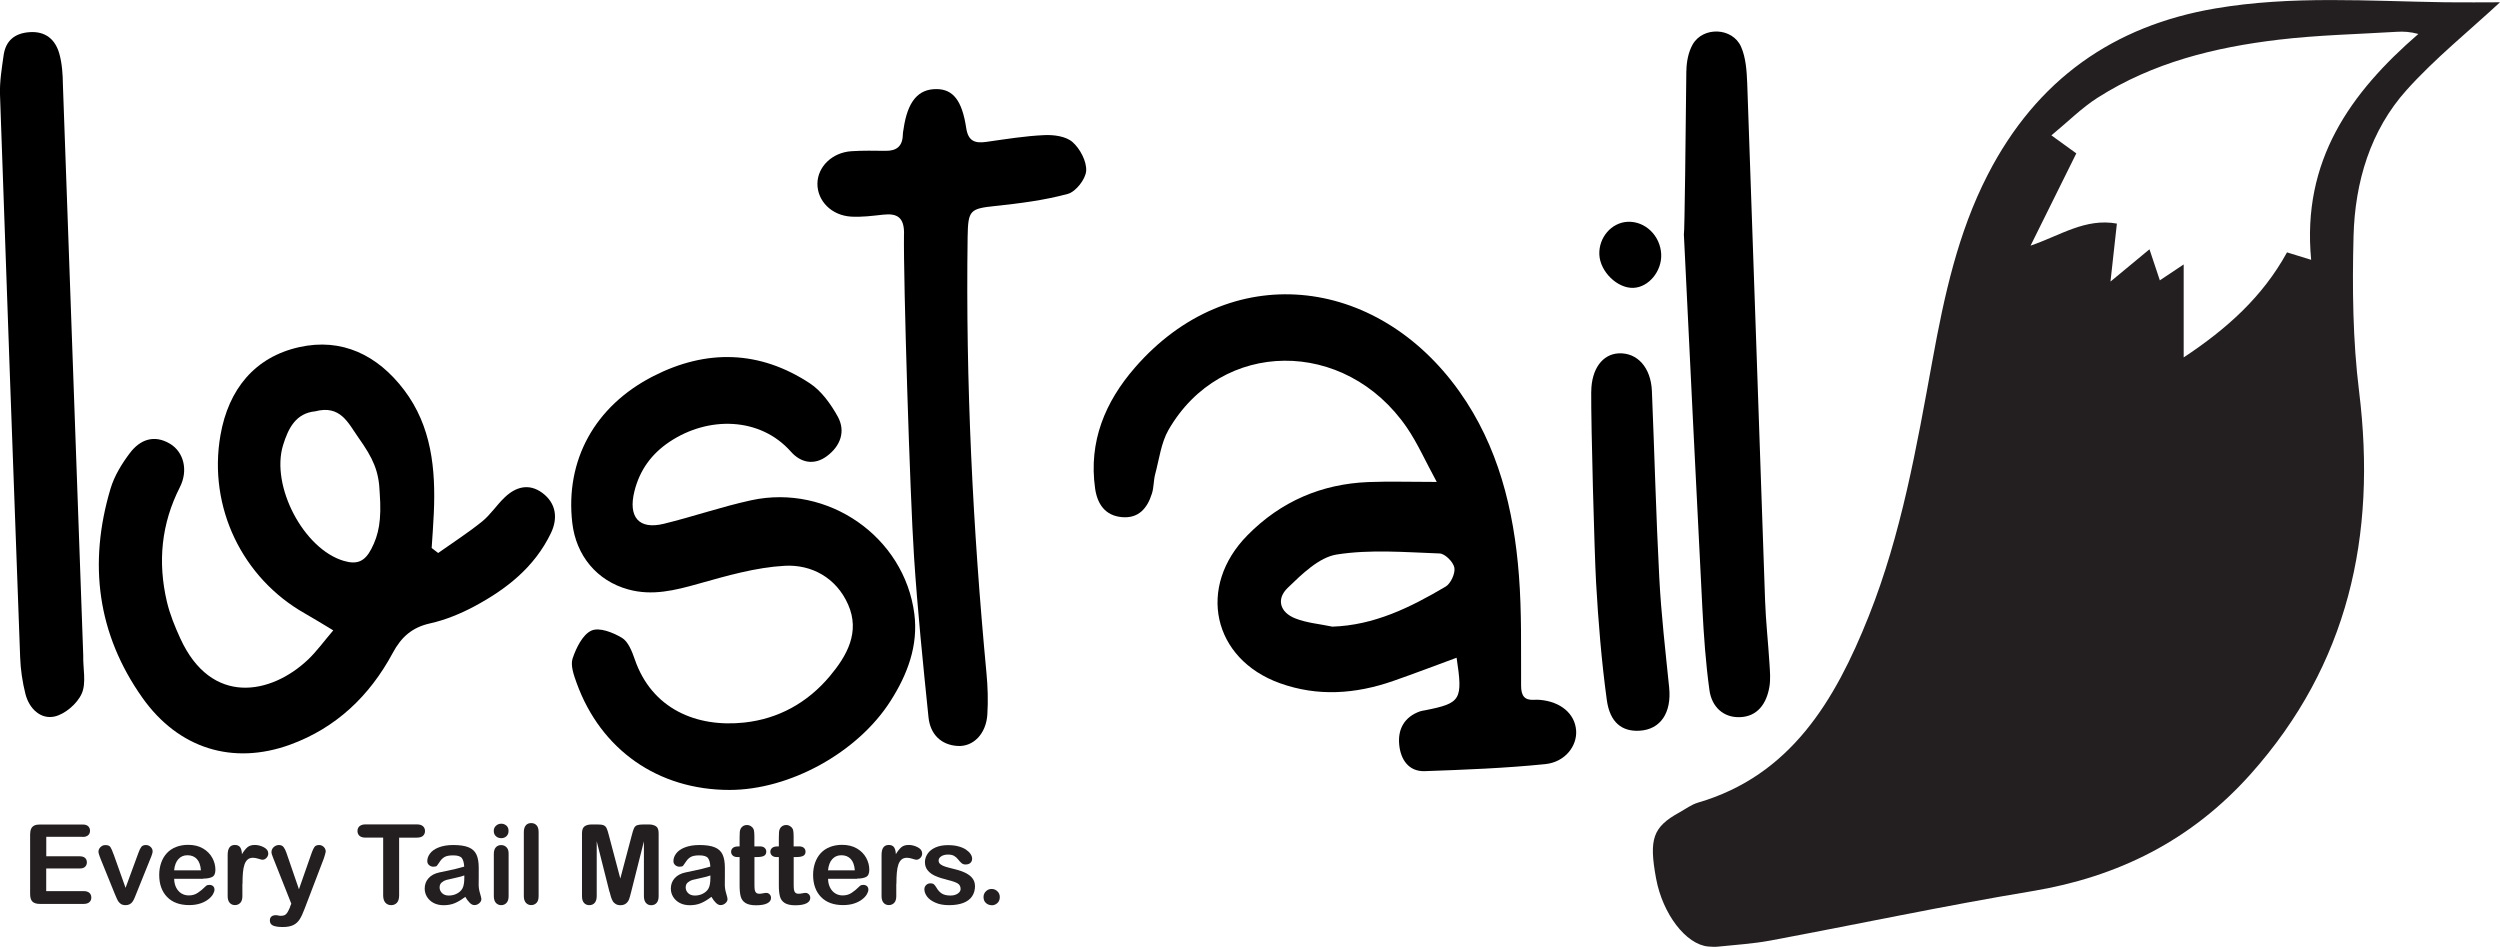
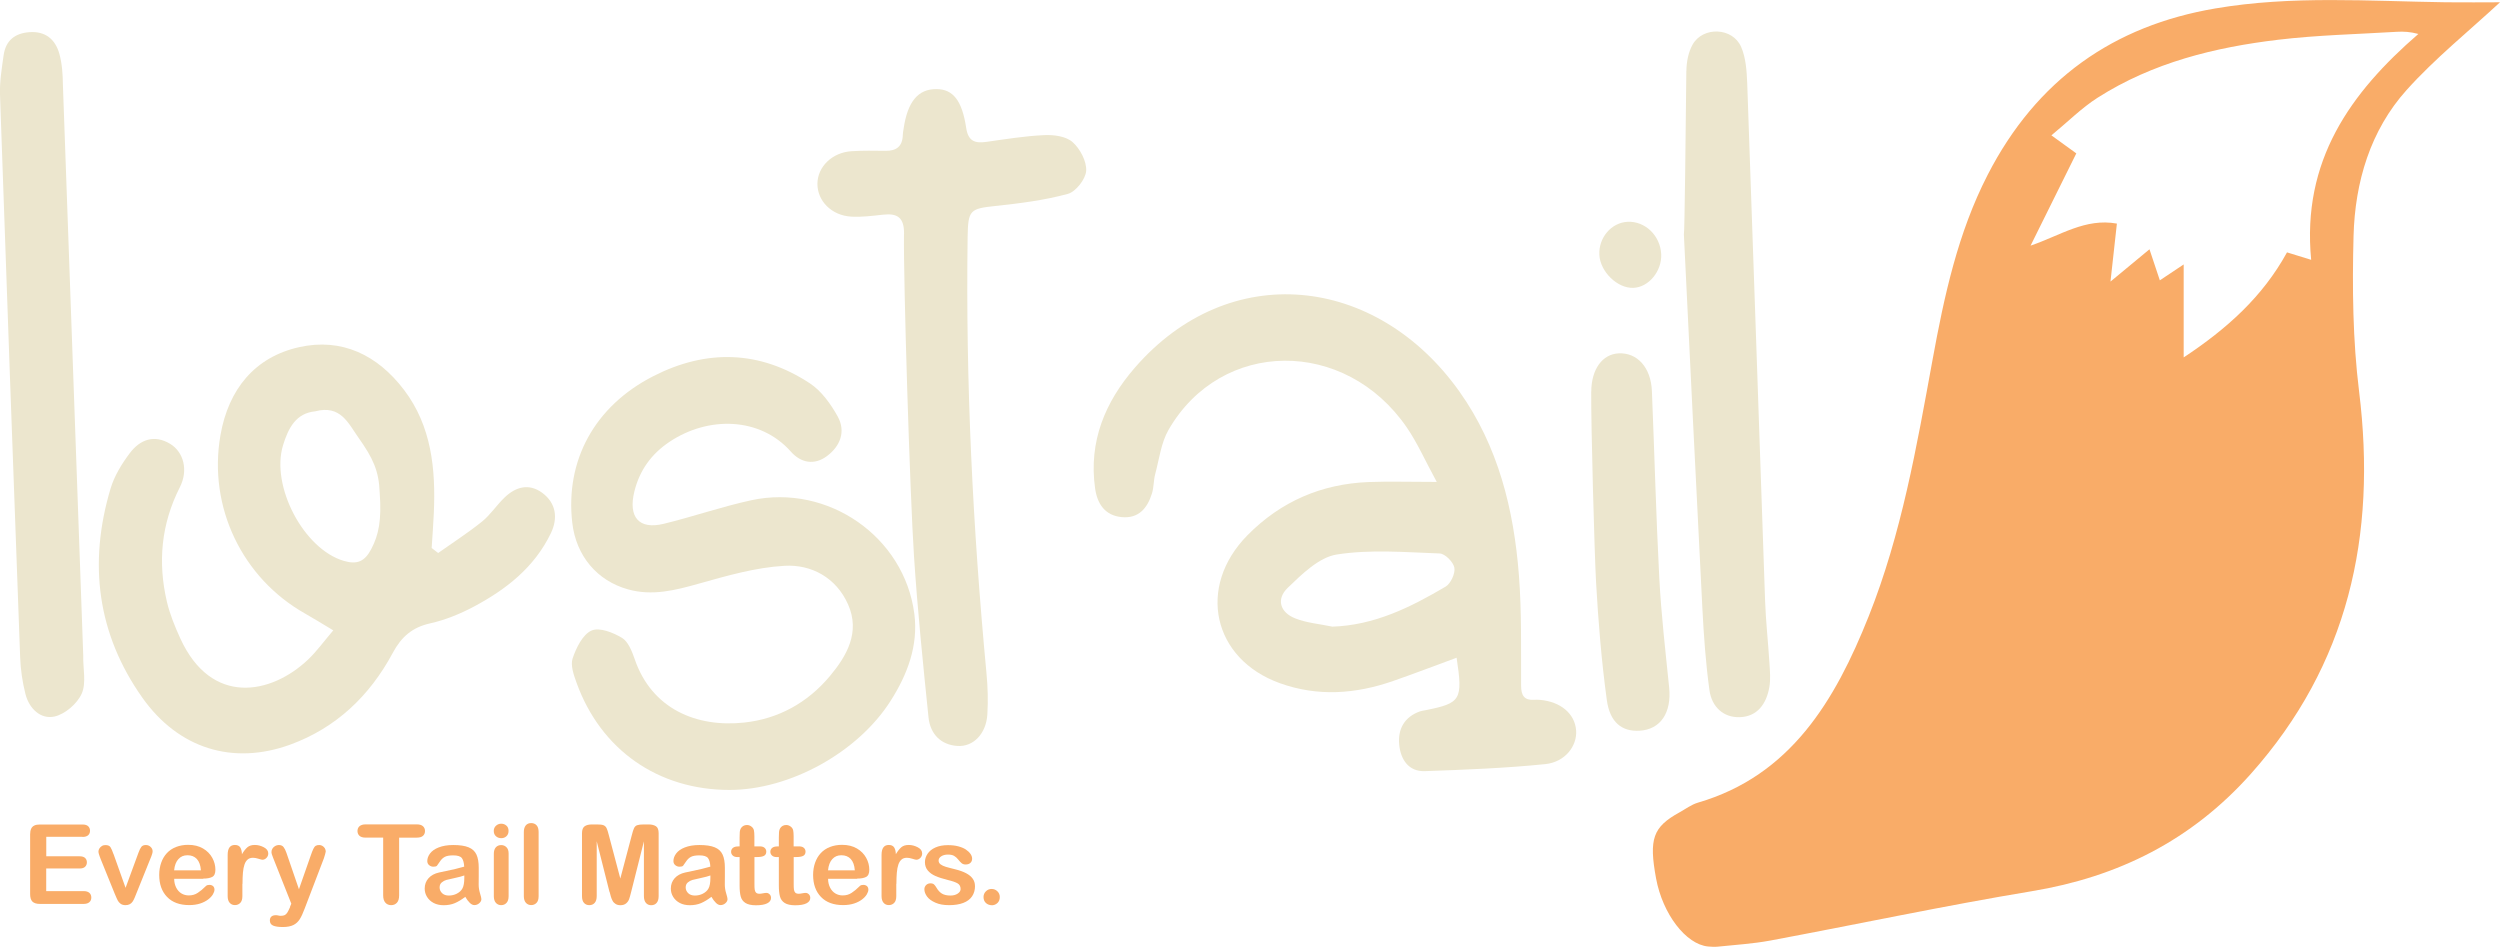
<svg xmlns="http://www.w3.org/2000/svg" id="Layer_1" data-name="Layer 1" viewBox="0 0 405.76 153.67">
  <defs>
    <style>
      .cls-1 {
-         fill: #000;
+         fill: #ece6ce;
      }

      .cls-1, .cls-2 {
        stroke-width: 0px;
      }

      .cls-2 {
-         fill: #231f20;
+         fill:  #f9ac68;
      }
    </style>
  </defs>
  <g>
    <path class="cls-2" d="M405.76.37c-5.06,4.7-10.51,9.07-15.15,14.23-5.88,6.54-8.39,14.92-8.62,23.72-.22,8.4-.13,16.9.9,25.21,2.9,23.48-1.8,44.37-17.56,62.06-9.66,10.84-21.58,16.74-35.53,19.05-14.21,2.36-28.33,5.37-42.5,8.02-2.81.52-5.68.69-8.53.99-.51.05-1.03.01-1.54-.03-3.6-.34-7.37-5.27-8.44-11.03-1.19-6.45-.52-8.36,3.8-10.74.99-.55,1.94-1.27,3-1.58,15-4.38,22.24-16.51,27.71-30.25,5.32-13.35,7.78-27.5,10.36-41.62,1.89-10.35,4.11-20.62,8.95-30.03,7.95-15.47,20.45-24.2,36.95-27,12.43-2.12,24.92-1.18,37.41-1,3.05.04,6.1,0,8.76,0ZM336.99,24.9c-2.55,5.15-4.98,10.06-7.42,14.97,4.83-1.65,8.89-4.51,14.01-3.58-.34,3.12-.66,5.98-1.04,9.41,2.41-2,4.29-3.56,6.33-5.24.63,1.89,1.14,3.41,1.68,5.04,1.24-.82,2.15-1.43,3.87-2.58v15.09c7.03-4.65,12.82-9.85,16.77-17.05,1.22.38,2.26.7,3.92,1.21-1.54-16.13,6.39-27.12,17.4-36.66-1.33-.36-2.4-.41-3.47-.35-6.43.39-12.89.53-19.27,1.29-10.3,1.23-20.34,3.69-29.32,9.41-2.6,1.66-4.84,3.92-7.5,6.11,1.76,1.27,2.84,2.05,4.05,2.93Z" />
    <path class="cls-1" d="M236.42,106.75c-3.62,1.33-6.95,2.61-10.32,3.78-6.07,2.11-12.2,2.57-18.36.36-10.93-3.92-13.53-15.64-5.27-24.02,5.43-5.51,12.04-8.32,19.6-8.63,3.34-.13,6.69-.02,11.12-.02-1.89-3.47-3.13-6.31-4.84-8.81-10.01-14.63-30.17-14.46-38.7.37-1.2,2.09-1.51,4.76-2.16,7.18-.27,1.01-.21,2.13-.52,3.12-.76,2.45-2.2,4.11-4.92,3.85-2.68-.26-3.95-2.12-4.31-4.65-1.08-7.65,1.66-14.08,6.44-19.59,15.35-17.71,39.22-15.09,52.69,3.86,6.28,8.84,8.84,19.12,9.66,29.87.46,5.92.32,11.9.35,17.86,0,1.63.54,2.41,2.13,2.3.31-.02.62-.01.92.01,3.37.29,5.68,2.24,5.88,4.96.19,2.5-1.77,5.14-5.01,5.47-6.49.66-13.03.91-19.55,1.14-2.58.09-3.91-1.83-4.15-4.27-.26-2.59.87-4.54,3.36-5.43.29-.1.6-.13.9-.19,5.76-1.15,6.09-1.67,5.05-8.54ZM216.16,101.71c6.86-.2,12.76-3.13,18.47-6.5.82-.48,1.59-2.14,1.42-3.07-.17-.93-1.52-2.28-2.39-2.31-5.58-.2-11.25-.69-16.71.17-2.87.46-5.63,3.17-7.95,5.41-1.9,1.83-1.25,3.99,1.23,4.96,1.87.74,3.95.9,5.93,1.32Z" />
    <path class="cls-1" d="M71.12,89.75c2.38-1.69,4.85-3.27,7.12-5.1,1.36-1.1,2.36-2.66,3.64-3.89,1.83-1.77,3.98-2.35,6.13-.77,2.25,1.66,2.58,4.1,1.4,6.55-2.69,5.58-7.29,9.13-12.45,11.89-2.25,1.2-4.7,2.2-7.17,2.75-2.87.64-4.65,2.18-6.05,4.8-3.78,7.04-9.26,12.18-16.62,14.87-9.31,3.4-18.15.66-24-7.59-7.32-10.34-8.81-21.79-5.18-33.95.62-2.08,1.84-4.06,3.14-5.78,1.67-2.21,3.97-3.04,6.54-1.49,2.19,1.33,2.97,4.29,1.57,7.04-3.02,5.95-3.61,12.15-2.1,18.59.48,2.04,1.3,4.03,2.17,5.94,5.05,11.05,14.75,9.11,20.72,3.46,1.4-1.33,2.56-2.94,4.11-4.76-1.81-1.08-3.18-1.94-4.58-2.73-10.16-5.73-15.77-17.26-13.73-28.94,1.3-7.47,5.59-12.7,12.79-14.3,6.88-1.53,12.69,1.25,17.02,6.96,4.45,5.87,5.14,12.82,4.82,19.98-.08,1.89-.23,3.77-.35,5.66.35.27.7.54,1.05.81ZM61.63,80.01c-.13-3.57-1.04-5.58-3.5-9.05-1.6-2.26-2.86-5.29-6.97-4.2-3.13.3-4.37,2.73-5.22,5.5-2.03,6.64,3.36,16.86,9.85,18.77,2.16.64,3.41.12,4.48-1.94,1.2-2.3,1.68-4.66,1.36-9.08Z" />
    <path class="cls-1" d="M118.41,128.21c-11.58,0-20.88-6.48-24.82-17.36-.46-1.27-1.03-2.87-.65-3.99.58-1.72,1.64-3.88,3.05-4.51,1.29-.58,3.49.3,4.95,1.17,1,.59,1.63,2.17,2.07,3.45,2.76,8.09,10.04,11.15,17.82,10.3,5.47-.6,10.2-3.17,13.84-7.51,2.78-3.31,4.97-7.15,2.98-11.65-1.94-4.38-5.97-6.52-10.29-6.28-4.7.26-9.39,1.62-13.98,2.91-3.81,1.07-7.5,2.02-11.44.92-5.02-1.39-8.45-5.44-9.06-10.83-1.15-10.08,3.61-18.91,13.16-23.78,8.61-4.4,17.24-4.21,25.41,1.17,1.87,1.23,3.39,3.35,4.52,5.39,1.35,2.46.38,4.83-1.76,6.42-2.05,1.53-4.23,1.1-5.84-.72-5-5.65-13.42-5.81-19.72-1.59-2.91,1.95-4.82,4.57-5.68,8.01-1.05,4.2.73,6.26,4.74,5.29,4.77-1.16,9.44-2.79,14.23-3.83,12.45-2.69,24.84,5.93,26.46,18.43.67,5.18-1.14,9.88-3.85,14.13-5.34,8.41-16.4,14.46-26.14,14.46Z" />
    <path class="cls-1" d="M146.73,37.96c.04-2.67-1.1-3.37-3.38-3.12-1.73.19-3.48.42-5.2.32-3.2-.19-5.49-2.55-5.48-5.34.02-2.75,2.39-5.08,5.54-5.28,1.84-.12,3.68-.08,5.53-.06,1.71.02,2.74-.68,2.79-2.58,0-.32.07-.63.12-.95.64-4.46,2.36-6.53,5.38-6.49,2.65.03,4.12,1.84,4.79,6.32.33,2.18,1.47,2.5,3.25,2.25,3.14-.44,6.28-.96,9.44-1.1,1.54-.07,3.49.18,4.57,1.13,1.21,1.06,2.31,3.13,2.21,4.67-.09,1.36-1.7,3.4-2.98,3.74-3.82,1.04-7.81,1.54-11.75,1.96-4.12.44-4.44.65-4.51,5-.33,23.68.84,47.28,3.06,70.84.21,2.22.28,4.48.14,6.7-.19,3.09-2.25,5.28-4.87,5.1-2.66-.18-4.4-1.91-4.68-4.65-.89-8.68-1.78-17.36-2.35-26.07-.66-9.99-1.74-44.93-1.63-52.38Z" />
    <path class="cls-1" d="M13.51,106.38c-.06,2.09.53,4.47-.25,6.2-.73,1.64-2.71,3.33-4.4,3.71-2.23.5-4.11-1.23-4.73-3.65-.49-1.94-.79-3.97-.86-5.97C2.15,76.23,1.05,45.79,0,15.34c-.07-2.1.29-4.23.58-6.33.34-2.47,1.86-3.62,4.21-3.79,2.54-.18,4.17,1.12,4.84,3.5.45,1.61.56,3.36.58,5.05" />
    <path class="cls-1" d="M273.71,11.5c.01-1.44.32-3.05,1.01-4.27,1.68-2.97,6.49-2.79,7.87.38.77,1.76.91,3.9.99,5.88,1,27.99,1.92,55.99,2.9,83.98.12,3.4.5,6.79.71,10.19.08,1.27.2,2.58-.01,3.82-.47,2.77-1.97,4.84-4.82,4.92-2.68.08-4.54-1.7-4.91-4.38-.61-4.41-.92-8.88-1.15-13.34-1.04-20.21-2.01-40.42-3-60.63.12,0,.31-17.7.4-26.54Z" />
    <path class="cls-1" d="M258.27,63.55c.02-3.65,1.82-6.08,4.46-6.2,3-.14,5.22,2.29,5.38,6.11.42,10.11.67,20.24,1.2,30.34.31,5.94,1,11.86,1.6,17.78.42,4.09-1.39,6.83-4.82,7.02-2.81.16-4.8-1.31-5.3-5-.86-6.31-1.38-12.69-1.74-19.06-.27-4.88-.83-25.56-.79-30.99Z" />
    <path class="cls-1" d="M265.1,46.72c-2.59.1-5.39-2.62-5.52-5.38-.13-2.78,1.96-5.21,4.58-5.34,2.84-.14,5.31,2.23,5.46,5.25.13,2.76-2.03,5.38-4.52,5.47Z" />
  </g>
  <g>
    <path class="cls-2" d="M13.39,135.82h-5.88v3.16h5.41c.4,0,.7.09.89.27s.29.41.29.71-.1.53-.29.72-.49.28-.9.28h-5.41v3.67h6.08c.41,0,.72.1.93.29s.31.44.31.76-.1.55-.31.74-.52.29-.93.29h-7.09c-.57,0-.98-.13-1.23-.38s-.37-.66-.37-1.22v-9.69c0-.38.06-.68.17-.92s.29-.41.52-.52.54-.16.91-.16h6.89c.42,0,.73.09.93.28s.3.43.3.73-.1.55-.3.73-.51.28-.93.28Z" />
    <path class="cls-2" d="M18.44,138.65l1.94,5.45,2.09-5.69c.16-.46.33-.78.48-.97s.4-.29.72-.29c.3,0,.56.1.78.31s.32.44.32.71c0,.11-.02.23-.06.37s-.08.27-.13.4-.11.26-.17.42l-2.3,5.71c-.06.16-.15.37-.25.62s-.22.47-.34.65-.28.32-.47.42-.41.15-.67.15c-.34,0-.61-.08-.81-.23s-.35-.33-.45-.51-.26-.55-.49-1.09l-2.29-5.65c-.05-.14-.11-.28-.16-.42s-.1-.28-.14-.43-.06-.27-.06-.38c0-.16.05-.33.15-.49s.24-.29.41-.4.37-.15.57-.15c.4,0,.67.11.82.34s.31.61.5,1.15Z" />
    <path class="cls-2" d="M32.96,142.63h-4.69c0,.54.12,1.03.33,1.44s.5.73.85.94.75.32,1.17.32c.29,0,.55-.03.79-.1s.47-.17.69-.32.43-.3.62-.46.43-.39.73-.67c.12-.11.3-.16.53-.16.25,0,.45.07.6.2s.23.33.23.57c0,.22-.08.47-.25.76s-.43.57-.77.83-.77.49-1.29.66-1.11.26-1.79.26c-1.54,0-2.74-.44-3.59-1.32s-1.28-2.07-1.28-3.58c0-.71.11-1.37.32-1.97s.52-1.13.92-1.56.9-.77,1.49-1,1.25-.35,1.97-.35c.94,0,1.74.2,2.41.59s1.17.91,1.51,1.53.5,1.27.5,1.92c0,.6-.17.99-.52,1.17s-.83.27-1.46.27ZM28.26,141.26h4.35c-.06-.82-.28-1.43-.66-1.84s-.89-.61-1.52-.61-1.09.21-1.47.62-.62,1.02-.7,1.83Z" />
    <path class="cls-2" d="M39.34,143.45v2c0,.49-.11.85-.34,1.09s-.52.36-.87.36-.63-.12-.85-.37-.33-.61-.33-1.09v-6.68c0-1.08.39-1.62,1.17-1.62.4,0,.69.13.86.38s.27.62.29,1.12c.29-.49.58-.86.88-1.12s.7-.38,1.21-.38.99.13,1.47.38.71.59.71,1c0,.29-.1.53-.3.73s-.42.29-.65.29c-.09,0-.3-.05-.64-.16s-.63-.16-.89-.16c-.35,0-.64.09-.86.28s-.4.46-.52.82-.21.8-.25,1.3-.07,1.11-.07,1.83Z" />
    <path class="cls-2" d="M47.06,147.21l.22-.54-2.95-7.44c-.18-.43-.27-.74-.27-.93,0-.21.05-.4.16-.57s.25-.32.44-.42.38-.16.58-.16c.35,0,.61.11.78.33s.33.53.47.94l2.03,5.91,1.92-5.49c.15-.45.29-.79.41-1.05s.25-.42.39-.51.33-.13.58-.13c.18,0,.36.05.52.15s.3.23.39.39.14.34.14.52c-.02.11-.06.27-.11.47s-.12.41-.19.62l-3.13,8.19c-.27.72-.53,1.29-.79,1.7s-.6.73-1.02.94-1,.33-1.72.33-1.23-.08-1.58-.23-.53-.43-.53-.83c0-.28.08-.49.25-.64s.41-.22.74-.22c.13,0,.25.02.38.05.15.04.28.05.4.05.28,0,.49-.04.65-.12s.3-.22.43-.43.27-.5.44-.89Z" />
    <path class="cls-2" d="M67.63,135.96h-2.85v9.36c0,.54-.12.94-.36,1.2s-.55.39-.93.39-.7-.13-.94-.4-.36-.66-.36-1.2v-9.36h-2.85c-.45,0-.78-.1-.99-.29s-.33-.46-.33-.78.11-.6.34-.79.55-.29.98-.29h8.3c.45,0,.79.1,1.01.3s.33.46.33.78-.11.58-.33.78-.56.29-1,.29Z" />
    <path class="cls-2" d="M75.51,145.56c-.58.45-1.14.79-1.68,1.02s-1.15.34-1.82.34c-.62,0-1.16-.12-1.62-.36s-.82-.57-1.08-.99-.38-.87-.38-1.35c0-.66.21-1.22.62-1.68s.99-.77,1.71-.93c.15-.04.53-.11,1.13-.24s1.12-.24,1.55-.34.9-.23,1.4-.37c-.03-.63-.16-1.1-.38-1.39s-.69-.44-1.4-.44c-.61,0-1.07.08-1.38.25s-.57.42-.79.76-.38.56-.47.67-.29.16-.58.16c-.27,0-.5-.09-.7-.26s-.29-.39-.29-.66c0-.42.15-.83.45-1.23s.76-.73,1.4-.98,1.42-.39,2.36-.39c1.05,0,1.88.12,2.49.37s1.03.64,1.28,1.18.37,1.25.37,2.14c0,.56,0,1.04,0,1.43s0,.83-.01,1.31c0,.45.07.92.22,1.41s.22.8.22.94c0,.25-.12.47-.35.67s-.49.3-.79.3c-.25,0-.49-.12-.73-.35s-.5-.57-.76-1.01ZM75.36,142.09c-.35.13-.86.27-1.53.41s-1.14.25-1.39.32-.5.2-.74.4-.35.47-.35.82.14.67.41.93.64.38,1.08.38c.47,0,.91-.1,1.31-.31s.7-.48.88-.8c.22-.36.33-.96.33-1.79v-.34Z" />
    <path class="cls-2" d="M81.36,136.04c-.33,0-.62-.1-.86-.31s-.36-.5-.36-.87c0-.34.12-.62.36-.84s.53-.33.85-.33.59.1.83.3.36.49.36.87-.12.66-.35.87-.51.31-.83.31ZM82.55,138.52v6.93c0,.48-.11.84-.34,1.09s-.52.37-.87.37-.64-.13-.86-.38-.33-.61-.33-1.08v-6.86c0-.47.11-.83.33-1.07s.51-.36.86-.36.64.12.87.36.34.57.34,1Z" />
    <path class="cls-2" d="M85.02,145.46v-10.41c0-.48.11-.84.32-1.09s.5-.37.87-.37.66.12.88.36.33.61.33,1.09v10.41c0,.49-.11.85-.34,1.09s-.52.36-.87.36-.64-.13-.86-.38-.33-.61-.33-1.08Z" />
    <path class="cls-2" d="M98.92,144.75l-2.07-8.21v8.89c0,.49-.11.86-.33,1.11s-.51.37-.87.37-.64-.12-.86-.36-.33-.61-.33-1.11v-10.2c0-.56.15-.94.44-1.14s.69-.29,1.19-.29h.81c.49,0,.84.04,1.06.13s.38.25.49.47.23.6.36,1.12l1.87,7.06,1.87-7.06c.13-.52.25-.89.36-1.12s.27-.39.49-.47.57-.13,1.06-.13h.81c.5,0,.89.1,1.19.29s.44.58.44,1.14v10.2c0,.49-.11.86-.33,1.11s-.51.37-.88.37c-.35,0-.63-.12-.85-.37s-.33-.62-.33-1.11v-8.89l-2.07,8.21c-.13.53-.24.92-.33,1.17s-.24.48-.47.68-.54.31-.95.31c-.3,0-.56-.07-.77-.2s-.38-.3-.49-.51-.21-.43-.28-.68-.14-.51-.21-.78Z" />
    <path class="cls-2" d="M115.46,145.56c-.58.45-1.14.79-1.68,1.02s-1.15.34-1.82.34c-.62,0-1.16-.12-1.62-.36s-.82-.57-1.08-.99-.38-.87-.38-1.35c0-.66.21-1.22.62-1.68s.99-.77,1.71-.93c.15-.04.53-.11,1.13-.24s1.12-.24,1.55-.34.9-.23,1.4-.37c-.03-.63-.16-1.1-.38-1.39s-.69-.44-1.4-.44c-.61,0-1.07.08-1.38.25s-.57.42-.79.76-.38.56-.47.67-.29.16-.58.16c-.27,0-.5-.09-.7-.26s-.29-.39-.29-.66c0-.42.15-.83.45-1.23s.76-.73,1.4-.98,1.42-.39,2.36-.39c1.05,0,1.88.12,2.49.37s1.03.64,1.28,1.18.37,1.25.37,2.14c0,.56,0,1.04,0,1.43s0,.83-.01,1.31c0,.45.07.92.22,1.41s.22.8.22.94c0,.25-.12.47-.35.67s-.49.3-.79.3c-.25,0-.49-.12-.73-.35s-.5-.57-.76-1.01ZM115.3,142.09c-.35.13-.86.27-1.53.41s-1.14.25-1.39.32-.5.2-.74.4-.35.47-.35.82.14.67.41.93.64.38,1.08.38c.47,0,.91-.1,1.31-.31s.7-.48.88-.8c.22-.36.33-.96.33-1.79v-.34Z" />
    <path class="cls-2" d="M119.78,137.37h.26v-1.44c0-.39.01-.69.03-.91s.08-.41.17-.57c.09-.16.23-.3.4-.4s.37-.15.59-.15c.3,0,.58.11.83.34.16.15.27.34.31.56s.07.53.07.94v1.63h.88c.34,0,.6.08.78.24s.27.37.27.62c0,.32-.13.55-.38.68s-.62.19-1.09.19h-.45v4.41c0,.38.01.66.04.87s.1.37.21.49.3.19.56.19c.14,0,.33-.02.57-.07s.43-.07.56-.07c.19,0,.37.08.52.23s.23.35.23.58c0,.39-.21.68-.63.89s-1.03.31-1.82.31c-.75,0-1.32-.13-1.71-.38s-.64-.6-.76-1.05-.18-1.04-.18-1.78v-4.61h-.32c-.35,0-.61-.08-.79-.25s-.27-.37-.27-.62.1-.46.29-.62.47-.24.83-.24Z" />
    <path class="cls-2" d="M126.15,137.37h.26v-1.44c0-.39.01-.69.03-.91s.08-.41.17-.57c.09-.16.23-.3.4-.4s.37-.15.59-.15c.3,0,.58.11.83.34.16.15.27.34.31.56s.07.53.07.94v1.63h.88c.34,0,.6.08.78.24s.27.37.27.62c0,.32-.13.55-.38.68s-.62.19-1.09.19h-.45v4.41c0,.38.01.66.04.87s.1.37.21.49.3.19.56.19c.14,0,.33-.02.57-.07s.43-.07.56-.07c.19,0,.37.08.52.23s.23.35.23.58c0,.39-.21.68-.63.89s-1.03.31-1.82.31c-.75,0-1.32-.13-1.71-.38s-.64-.6-.76-1.05-.18-1.04-.18-1.78v-4.61h-.32c-.35,0-.61-.08-.79-.25s-.27-.37-.27-.62.1-.46.29-.62.47-.24.83-.24Z" />
    <path class="cls-2" d="M139.09,142.63h-4.69c0,.54.12,1.03.33,1.44s.5.73.85.94.75.32,1.17.32c.29,0,.55-.03.79-.1s.47-.17.69-.32.43-.3.62-.46.43-.39.73-.67c.12-.11.3-.16.53-.16.25,0,.45.07.6.2s.23.33.23.57c0,.22-.08.47-.25.76s-.43.57-.77.83-.77.49-1.29.66-1.11.26-1.79.26c-1.54,0-2.74-.44-3.59-1.32s-1.28-2.07-1.28-3.58c0-.71.11-1.37.32-1.97s.52-1.13.92-1.56.9-.77,1.49-1,1.25-.35,1.97-.35c.94,0,1.74.2,2.41.59s1.17.91,1.51,1.53.5,1.27.5,1.92c0,.6-.17.99-.52,1.17s-.83.27-1.46.27ZM134.39,141.26h4.35c-.06-.82-.28-1.43-.66-1.84s-.89-.61-1.52-.61-1.09.21-1.47.62-.62,1.02-.7,1.83Z" />
    <path class="cls-2" d="M145.47,143.45v2c0,.49-.11.85-.34,1.09s-.52.36-.87.36-.63-.12-.85-.37-.33-.61-.33-1.09v-6.68c0-1.08.39-1.62,1.17-1.62.4,0,.69.13.86.38s.27.62.29,1.12c.29-.49.58-.86.88-1.12s.7-.38,1.21-.38.99.13,1.47.38.71.59.71,1c0,.29-.1.53-.3.73s-.42.29-.65.29c-.09,0-.3-.05-.64-.16s-.63-.16-.89-.16c-.35,0-.64.09-.86.28s-.4.46-.52.82-.21.8-.25,1.3-.07,1.11-.07,1.83Z" />
    <path class="cls-2" d="M158.25,143.78c0,.66-.16,1.23-.48,1.7s-.8.83-1.43,1.07-1.4.36-2.3.36-1.6-.13-2.21-.4-1.07-.59-1.36-.99-.44-.79-.44-1.19c0-.26.09-.49.28-.68s.42-.28.71-.28c.25,0,.45.06.58.18s.26.3.39.52c.25.43.54.75.88.96s.81.32,1.4.32c.48,0,.87-.11,1.18-.32s.46-.46.46-.73c0-.42-.16-.73-.48-.92s-.85-.38-1.58-.55c-.83-.21-1.5-.42-2.02-.65s-.93-.52-1.24-.89-.47-.82-.47-1.36c0-.48.14-.93.43-1.36s.71-.77,1.27-1.02,1.23-.38,2.03-.38c.62,0,1.18.06,1.67.19s.91.3,1.24.52.58.46.76.72.26.52.26.77c0,.28-.09.5-.28.68s-.45.26-.79.26c-.25,0-.46-.07-.63-.21s-.37-.35-.59-.63c-.18-.23-.4-.42-.64-.56s-.58-.21-1-.21-.79.09-1.08.28-.43.41-.43.69c0,.25.11.46.32.62s.5.29.85.4.85.23,1.48.39c.74.18,1.35.4,1.82.65s.83.55,1.07.89.36.73.36,1.17Z" />
    <path class="cls-2" d="M160.97,146.92c-.36,0-.68-.12-.94-.35s-.4-.56-.4-.98c0-.36.13-.67.38-.92s.56-.39.93-.39.68.13.94.38.39.56.39.93c0,.42-.13.74-.39.98s-.57.36-.92.36Z" />
  </g>
</svg>
